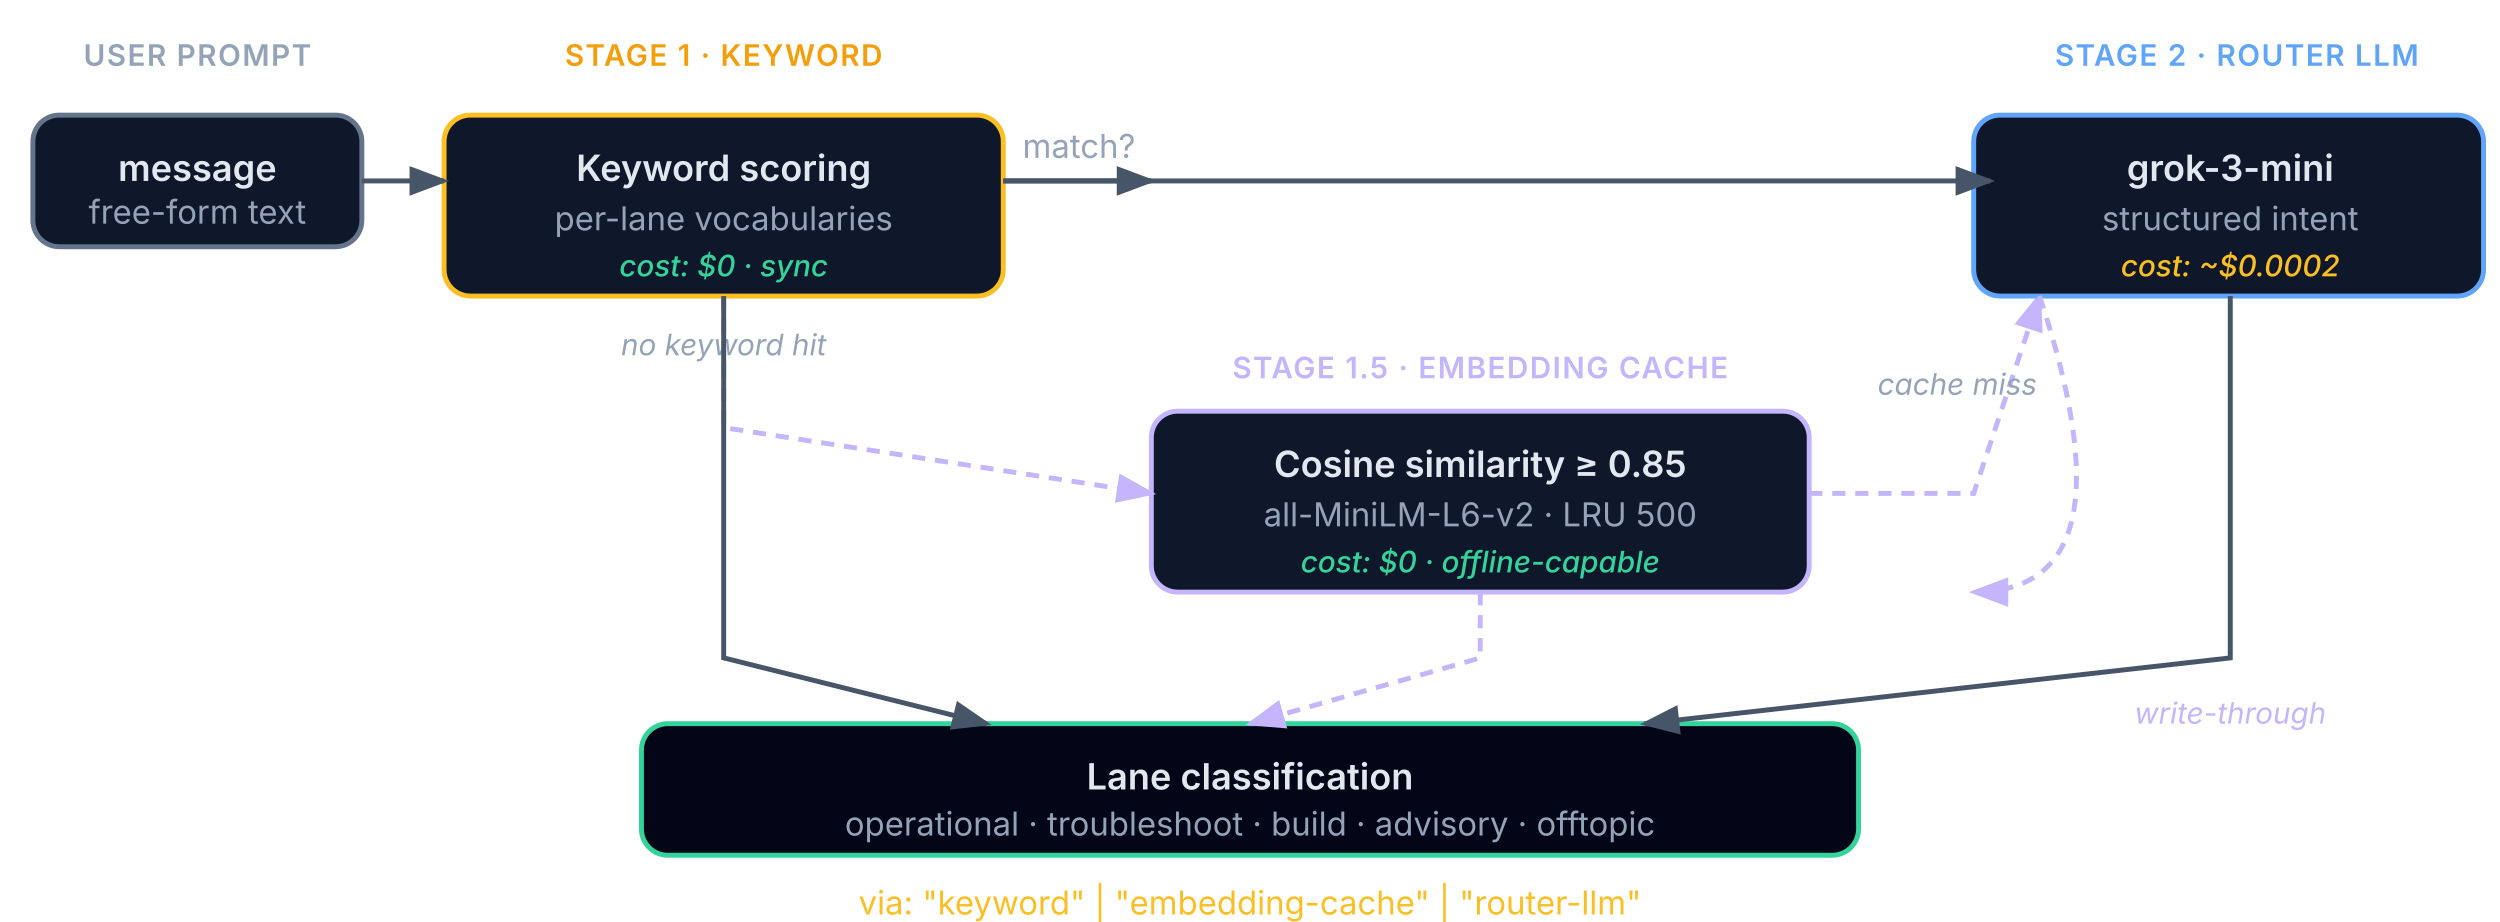
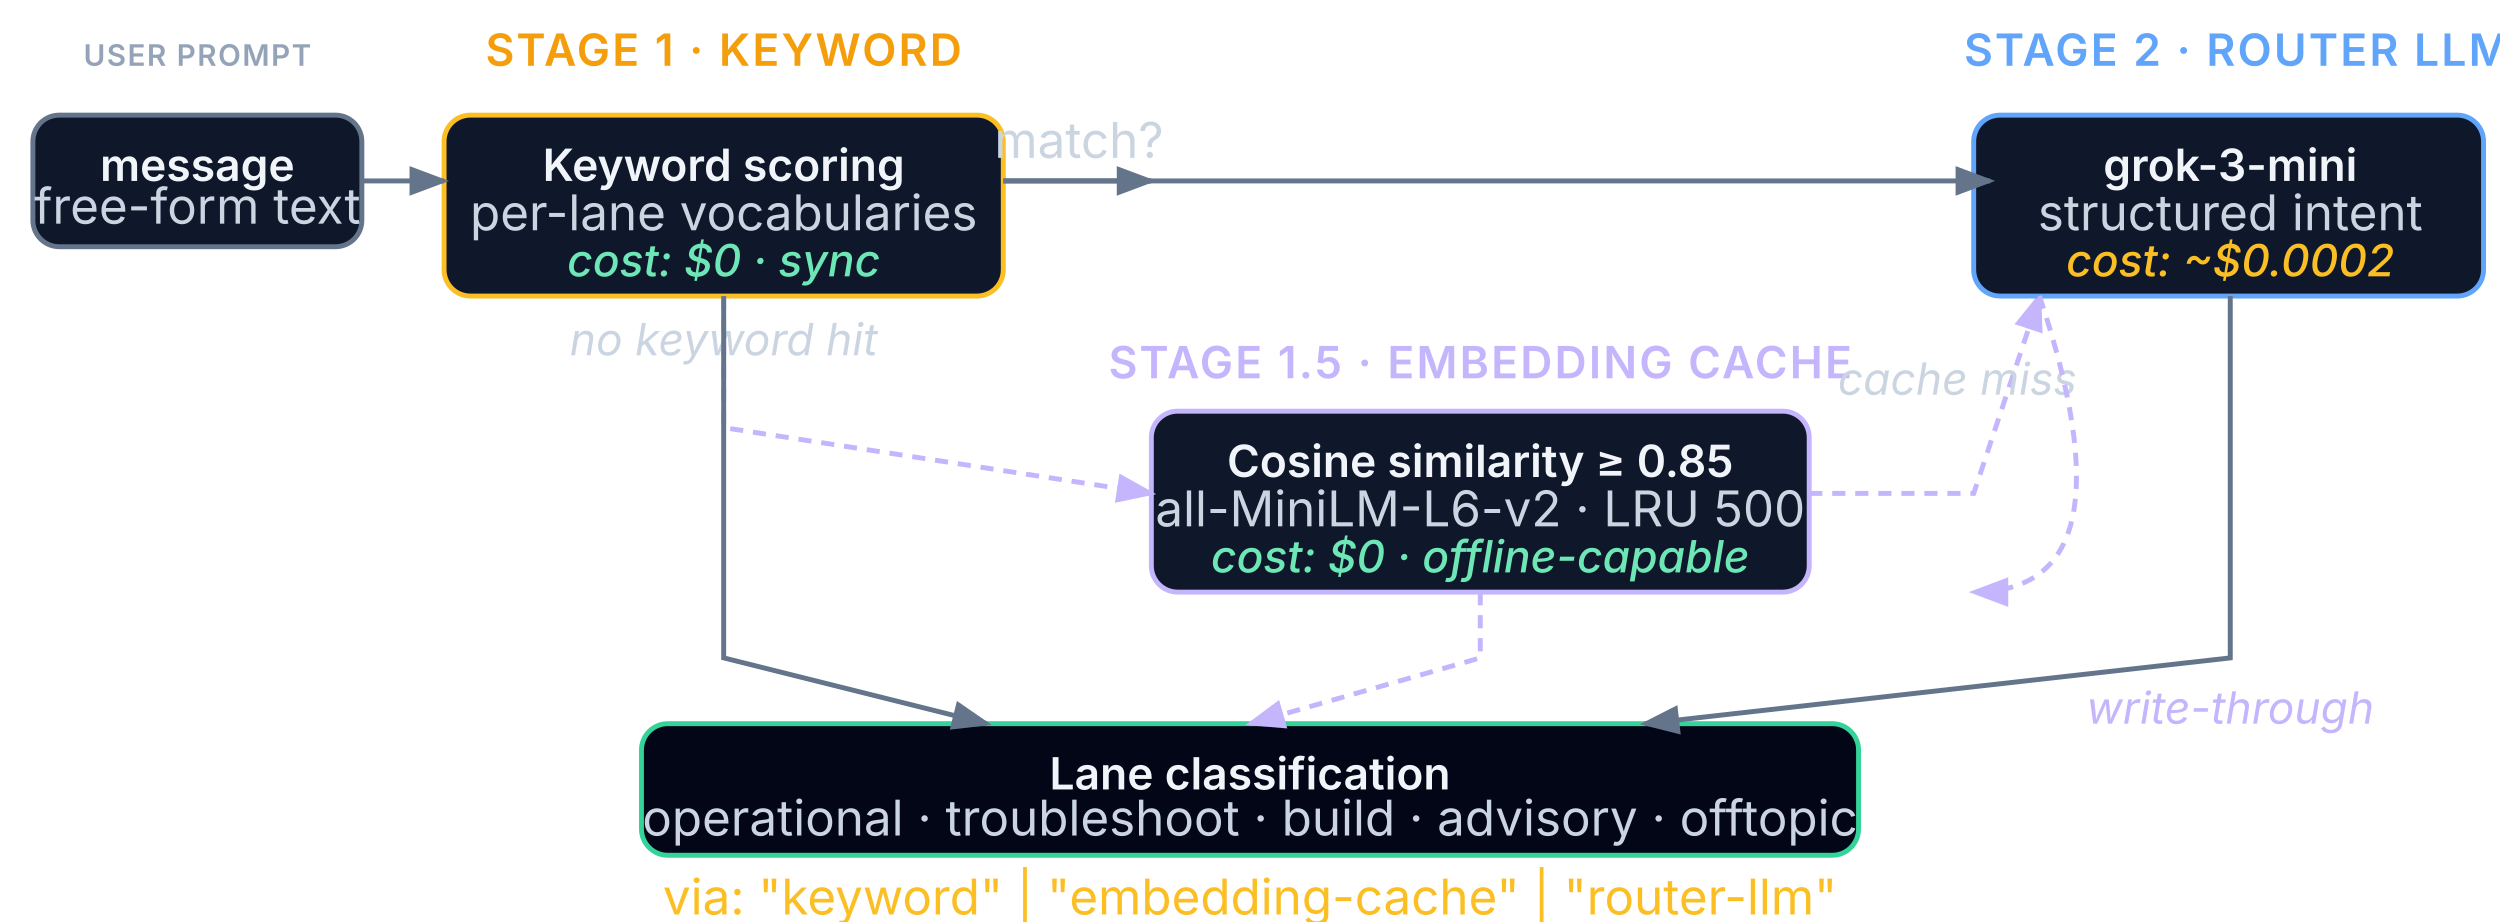
<svg xmlns="http://www.w3.org/2000/svg" viewBox="0 0 760 280" fill="none">
  <style>
    text { font-family: 'Inter', sans-serif; }
    .node { rx: 8; ry: 8; stroke-width: 1.5; }
-     .arrow { stroke: #475569; stroke-width: 1.5; fill: none; marker-end: url(#fmah); }
+     .arrow { stroke: #64748b; stroke-width: 1.5; fill: none; marker-end: url(#fmah); }
    .arrow-cache { stroke: #c4b5fd; stroke-width: 1.5; fill: none; stroke-dasharray: 4 3; marker-end: url(#fmcah); }
-     .label { font-size: 10px; fill: #94a3b8; }
-     .title { font-size: 11px; fill: #e2e8f0; font-weight: 600; }
-     .stage { font-size: 9px; fill: #f59e0b; font-weight: 600; text-transform: uppercase; letter-spacing: 0.05em; }
-     .cost { font-size: 9px; fill: #34d399; font-weight: 500; font-style: italic; }
-     .miss { font-size: 9px; fill: #94a3b8; font-style: italic; }
+     .label { font-size: 15px; fill: #cbd5e1; }
+     .title { font-size: 13.5px; fill: #f1f5f9; font-weight: 600; }
+     .stage { font-size: 13.5px; fill: #f59e0b; font-weight: 600; text-transform: uppercase; letter-spacing: 0.05em; }
+     .cost { font-size: 13.5px; fill: #6ee7b7; font-weight: 500; font-style: italic; }
+     .miss { font-size: 13.5px; fill: #cbd5e1; font-style: italic; }
  </style>
  <defs>
    <marker id="fmah" markerWidth="8" markerHeight="6" refX="7" refY="3" orient="auto">
-       <path d="M0,0 L8,3 L0,6" fill="#475569" />
+       <path d="M0,0 L8,3 L0,6" fill="#64748b" />
    </marker>
    <marker id="fmcah" markerWidth="8" markerHeight="6" refX="7" refY="3" orient="auto">
      <path d="M0,0 L8,3 L0,6" fill="#c4b5fd" />
    </marker>
  </defs>
  <text x="60" y="20" class="phase" style="fill:#94a3b8;text-transform:uppercase;letter-spacing:0.05em;font-size:9px;font-weight:600;" text-anchor="middle">USER PROMPT</text>
  <rect x="10" y="35" width="100" height="40" class="node" fill="#0f172a" stroke="#64748b" />
  <text x="60" y="55" class="title" text-anchor="middle">message</text>
  <text x="60" y="68" class="label" text-anchor="middle">free-form text</text>
  <text x="220" y="20" class="stage" text-anchor="middle">STAGE 1 · KEYWORD</text>
  <rect x="135" y="35" width="170" height="55" class="node" fill="#0f172a" stroke="#fbbf24" />
  <text x="220" y="55" class="title" text-anchor="middle">Keyword scoring</text>
  <text x="220" y="70" class="label" text-anchor="middle">per-lane vocabularies</text>
  <text x="220" y="84" class="cost" text-anchor="middle">cost: $0 · sync</text>
  <path d="M110,55 L135,55" class="arrow" />
  <path d="M305,55 L350,55" class="arrow" />
  <text x="328" y="48" class="label" text-anchor="middle">match?</text>
  <text x="450" y="115" class="stage" style="fill:#c4b5fd;" text-anchor="middle">STAGE 1.5 · EMBEDDING CACHE</text>
  <rect x="350" y="125" width="200" height="55" class="node" fill="#0f172a" stroke="#c4b5fd" />
  <text x="450" y="145" class="title" text-anchor="middle">Cosine similarity ≥ 0.85</text>
  <text x="450" y="160" class="label" text-anchor="middle">all-MiniLM-L6-v2 · LRU 500</text>
  <text x="450" y="174" class="cost" text-anchor="middle">cost: $0 · offline-capable</text>
  <path d="M220,90 L220,130 L350,150" class="arrow-cache" />
  <text x="220" y="108" class="miss" text-anchor="middle">no keyword hit</text>
  <path d="M550,150 L600,150 L620,90" class="arrow-cache" />
  <text x="595" y="120" class="miss" text-anchor="middle">cache miss</text>
  <text x="680" y="20" class="stage" style="fill:#60a5fa;" text-anchor="middle">STAGE 2 · ROUTER LLM</text>
  <rect x="600" y="35" width="155" height="55" class="node" fill="#0f172a" stroke="#60a5fa" />
  <text x="678" y="55" class="title" text-anchor="middle">grok-3-mini</text>
  <text x="678" y="70" class="label" text-anchor="middle">structured intent</text>
  <text x="678" y="84" class="cost" style="fill:#fbbf24;" text-anchor="middle">cost: ~$0.0002</text>
  <path d="M305,55 L605,55" class="arrow" />
  <rect x="195" y="220" width="370" height="40" class="node" fill="#020617" stroke="#34d399" />
  <text x="380" y="240" class="title" text-anchor="middle">Lane classification</text>
  <text x="380" y="254" class="label" text-anchor="middle">operational · troubleshoot · build · advisory · offtopic</text>
  <path d="M220,90 L220,200 L300,220" class="arrow" />
  <path d="M450,180 L450,200 L380,220" class="arrow-cache" />
  <path d="M678,90 L678,200 L500,220" class="arrow" />
  <text x="678" y="220" class="miss" style="fill:#c4b5fd;" text-anchor="middle">write-through</text>
  <path d="M620,90 Q650,180 600,180" class="arrow-cache" />
  <text x="380" y="278" class="label" style="fill:#fbbf24;" text-anchor="middle">via: "keyword" | "embedding-cache" | "router-llm"</text>
</svg>
